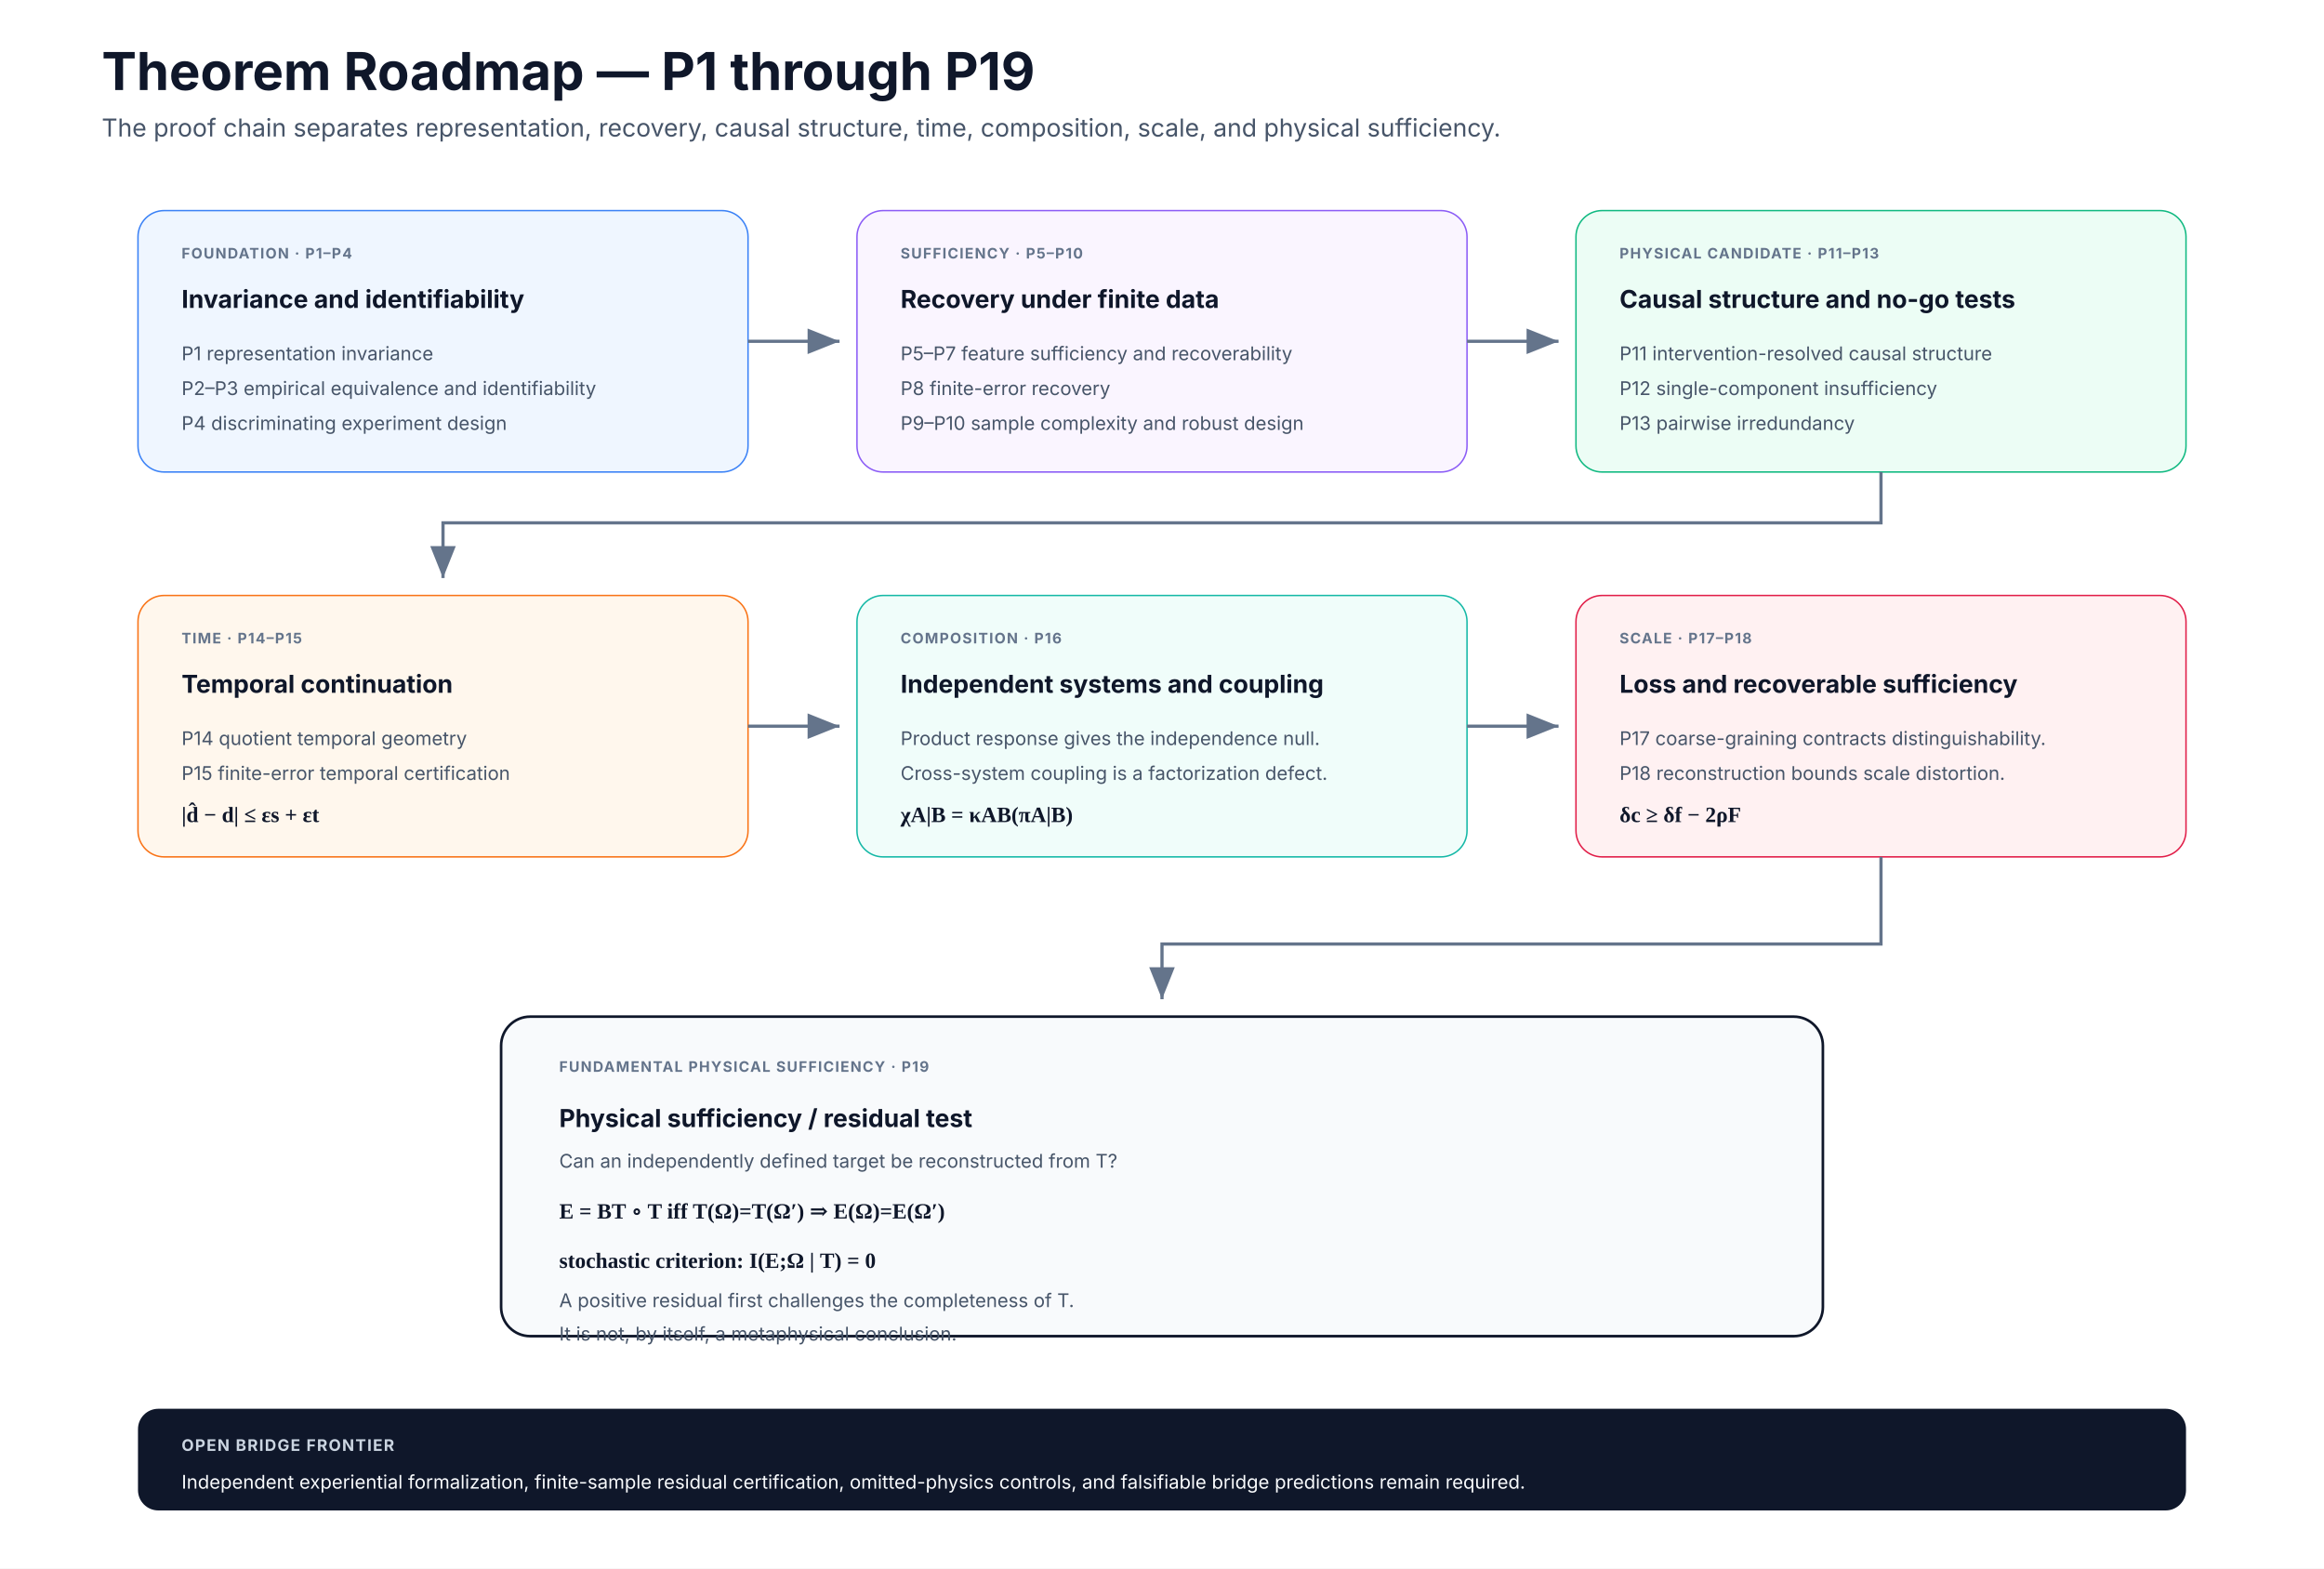
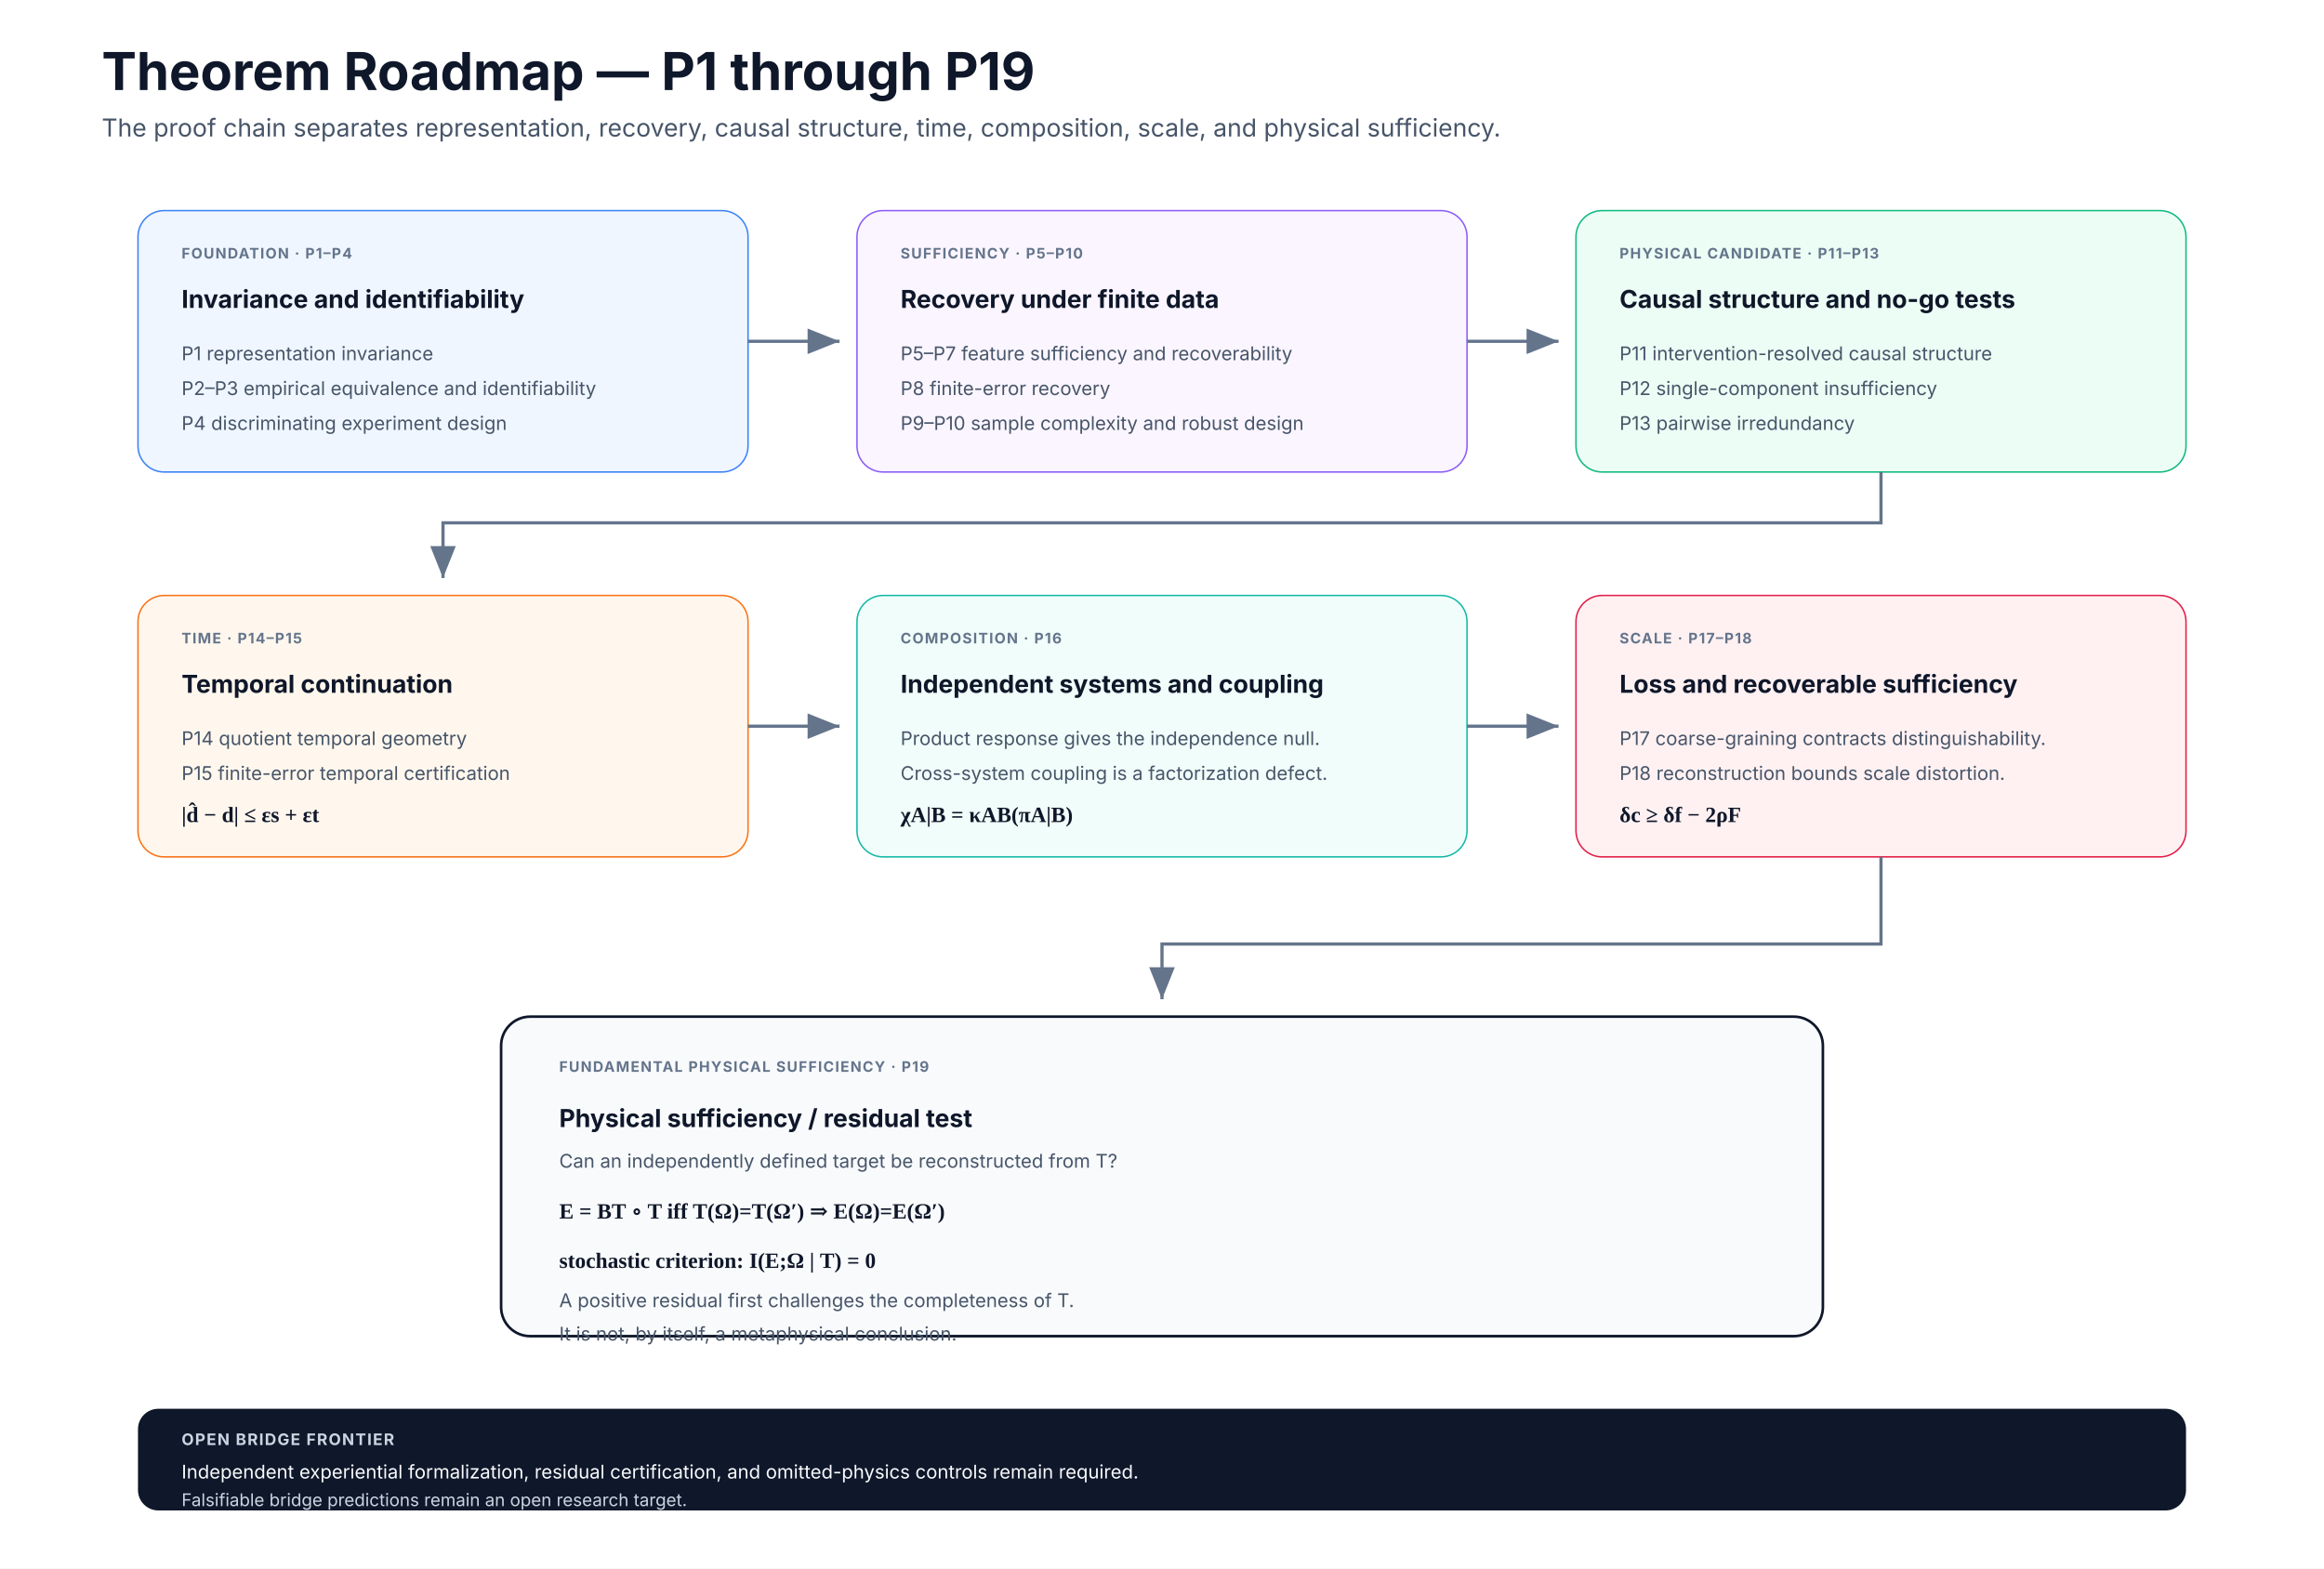
<svg xmlns="http://www.w3.org/2000/svg" width="1600" height="1080" viewBox="0 0 1600 1080" role="img" aria-labelledby="title desc">
  <defs>
    <marker id="arrow" markerWidth="12" markerHeight="12" refX="10" refY="4" orient="auto">
      <path d="M0 0 L0 8 L10 4 z" fill="#64748b" />
    </marker>
    <style>
      .title{font:700 36px Inter,Segoe UI,Arial,sans-serif;fill:#0f172a}
      .subtitle{font:400 17px Inter,Segoe UI,Arial,sans-serif;fill:#475569}
      .head{font:700 17px Inter,Segoe UI,Arial,sans-serif;fill:#0f172a}
      .body{font:400 13px Inter,Segoe UI,Arial,sans-serif;fill:#475569}
      .eq{font:600 15px Georgia,'Times New Roman',serif;fill:#0f172a}
      .label{font:700 10px Inter,Segoe UI,Arial,sans-serif;letter-spacing:.8px;fill:#64748b}
      .arrow{stroke:#64748b;stroke-width:2.2;fill:none;marker-end:url(#arrow)}
    </style>
  </defs>
  <rect width="1600" height="1080" fill="#ffffff" />
  <text x="70" y="62" class="title">Theorem Roadmap — P1 through P19</text>
  <text x="70" y="94" class="subtitle">The proof chain separates representation, recovery, causal structure, time, composition, scale, and physical sufficiency.</text>
  <rect x="95" y="145" width="420" height="180" rx="18" fill="#eff6ff" stroke="#3b82f6" />
  <text x="125" y="178" class="label">FOUNDATION · P1–P4</text>
  <text x="125" y="212" class="head">Invariance and identifiability</text>
  <text x="125" y="248" class="body">P1 representation invariance</text>
  <text x="125" y="272" class="body">P2–P3 empirical equivalence and identifiability</text>
  <text x="125" y="296" class="body">P4 discriminating experiment design</text>
  <rect x="590" y="145" width="420" height="180" rx="18" fill="#faf5ff" stroke="#8b5cf6" />
  <text x="620" y="178" class="label">SUFFICIENCY · P5–P10</text>
  <text x="620" y="212" class="head">Recovery under finite data</text>
  <text x="620" y="248" class="body">P5–P7 feature sufficiency and recoverability</text>
  <text x="620" y="272" class="body">P8 finite-error recovery</text>
  <text x="620" y="296" class="body">P9–P10 sample complexity and robust design</text>
  <rect x="1085" y="145" width="420" height="180" rx="18" fill="#ecfdf5" stroke="#10b981" />
  <text x="1115" y="178" class="label">PHYSICAL CANDIDATE · P11–P13</text>
  <text x="1115" y="212" class="head">Causal structure and no-go tests</text>
  <text x="1115" y="248" class="body">P11 intervention-resolved causal structure</text>
  <text x="1115" y="272" class="body">P12 single-component insufficiency</text>
  <text x="1115" y="296" class="body">P13 pairwise irredundancy</text>
  <path class="arrow" d="M515 235 H578" />
  <path class="arrow" d="M1010 235 H1073" />
  <rect x="95" y="410" width="420" height="180" rx="18" fill="#fff7ed" stroke="#f97316" />
  <text x="125" y="443" class="label">TIME · P14–P15</text>
  <text x="125" y="477" class="head">Temporal continuation</text>
  <text x="125" y="513" class="body">P14 quotient temporal geometry</text>
  <text x="125" y="537" class="body">P15 finite-error temporal certification</text>
  <text x="125" y="566" class="eq">|d̂ − d| ≤ εs + εt</text>
  <rect x="590" y="410" width="420" height="180" rx="18" fill="#f0fdfa" stroke="#14b8a6" />
  <text x="620" y="443" class="label">COMPOSITION · P16</text>
  <text x="620" y="477" class="head">Independent systems and coupling</text>
  <text x="620" y="513" class="body">Product response gives the independence null.</text>
  <text x="620" y="537" class="body">Cross-system coupling is a factorization defect.</text>
  <text x="620" y="566" class="eq">χA|B = κAB(πA|B)</text>
  <rect x="1085" y="410" width="420" height="180" rx="18" fill="#fff1f2" stroke="#e11d48" />
  <text x="1115" y="443" class="label">SCALE · P17–P18</text>
  <text x="1115" y="477" class="head">Loss and recoverable sufficiency</text>
  <text x="1115" y="513" class="body">P17 coarse-graining contracts distinguishability.</text>
  <text x="1115" y="537" class="body">P18 reconstruction bounds scale distortion.</text>
  <text x="1115" y="566" class="eq">δc ≥ δf − 2ρF</text>
  <path class="arrow" d="M1295 325 V360 H305 V398" />
  <path class="arrow" d="M515 500 H578" />
  <path class="arrow" d="M1010 500 H1073" />
  <rect x="345" y="700" width="910" height="220" rx="20" fill="#f8fafc" stroke="#0f172a" stroke-width="1.8" />
  <text x="385" y="738" class="label">FUNDAMENTAL PHYSICAL SUFFICIENCY · P19</text>
  <text x="385" y="776" class="head">Physical sufficiency / residual test</text>
  <text x="385" y="804" class="body">Can an independently defined target be reconstructed from T?</text>
  <text x="385" y="839" class="eq">E = BT ∘ T  iff  T(Ω)=T(Ω′) ⇒ E(Ω)=E(Ω′)</text>
  <text x="385" y="873" class="eq">stochastic criterion:  I(E;Ω | T) = 0</text>
  <text x="385" y="900" class="body">A positive residual first challenges the completeness of T.</text>
  <text x="385" y="923" class="body">It is not, by itself, a metaphysical conclusion.</text>
  <path class="arrow" d="M1295 590 V650 H800 V688" />
  <rect x="95" y="970" width="1410" height="70" rx="14" fill="#0f172a" />
-   <text x="125" y="999" style="font:700 11px Inter,Segoe UI,Arial,sans-serif;letter-spacing:.8px;fill:#cbd5e1">OPEN BRIDGE FRONTIER</text>
-   <text x="125" y="1025" style="font:400 13px Inter,Segoe UI,Arial,sans-serif;fill:#f8fafc">Independent experiential formalization, finite-sample residual certification, omitted-physics controls, and falsifiable bridge predictions remain required.</text>
+   <text x="125" y="995" style="font:700 11px Inter,Segoe UI,Arial,sans-serif;letter-spacing:.8px;fill:#cbd5e1">OPEN BRIDGE FRONTIER</text>
+   <text x="125" y="1018" style="font:400 13px Inter,Segoe UI,Arial,sans-serif;fill:#f8fafc">Independent experiential formalization, residual certification, and omitted-physics controls remain required.</text>
+   <text x="125" y="1037" style="font:400 12px Inter,Segoe UI,Arial,sans-serif;fill:#cbd5e1">Falsifiable bridge predictions remain an open research target.</text>
</svg>
